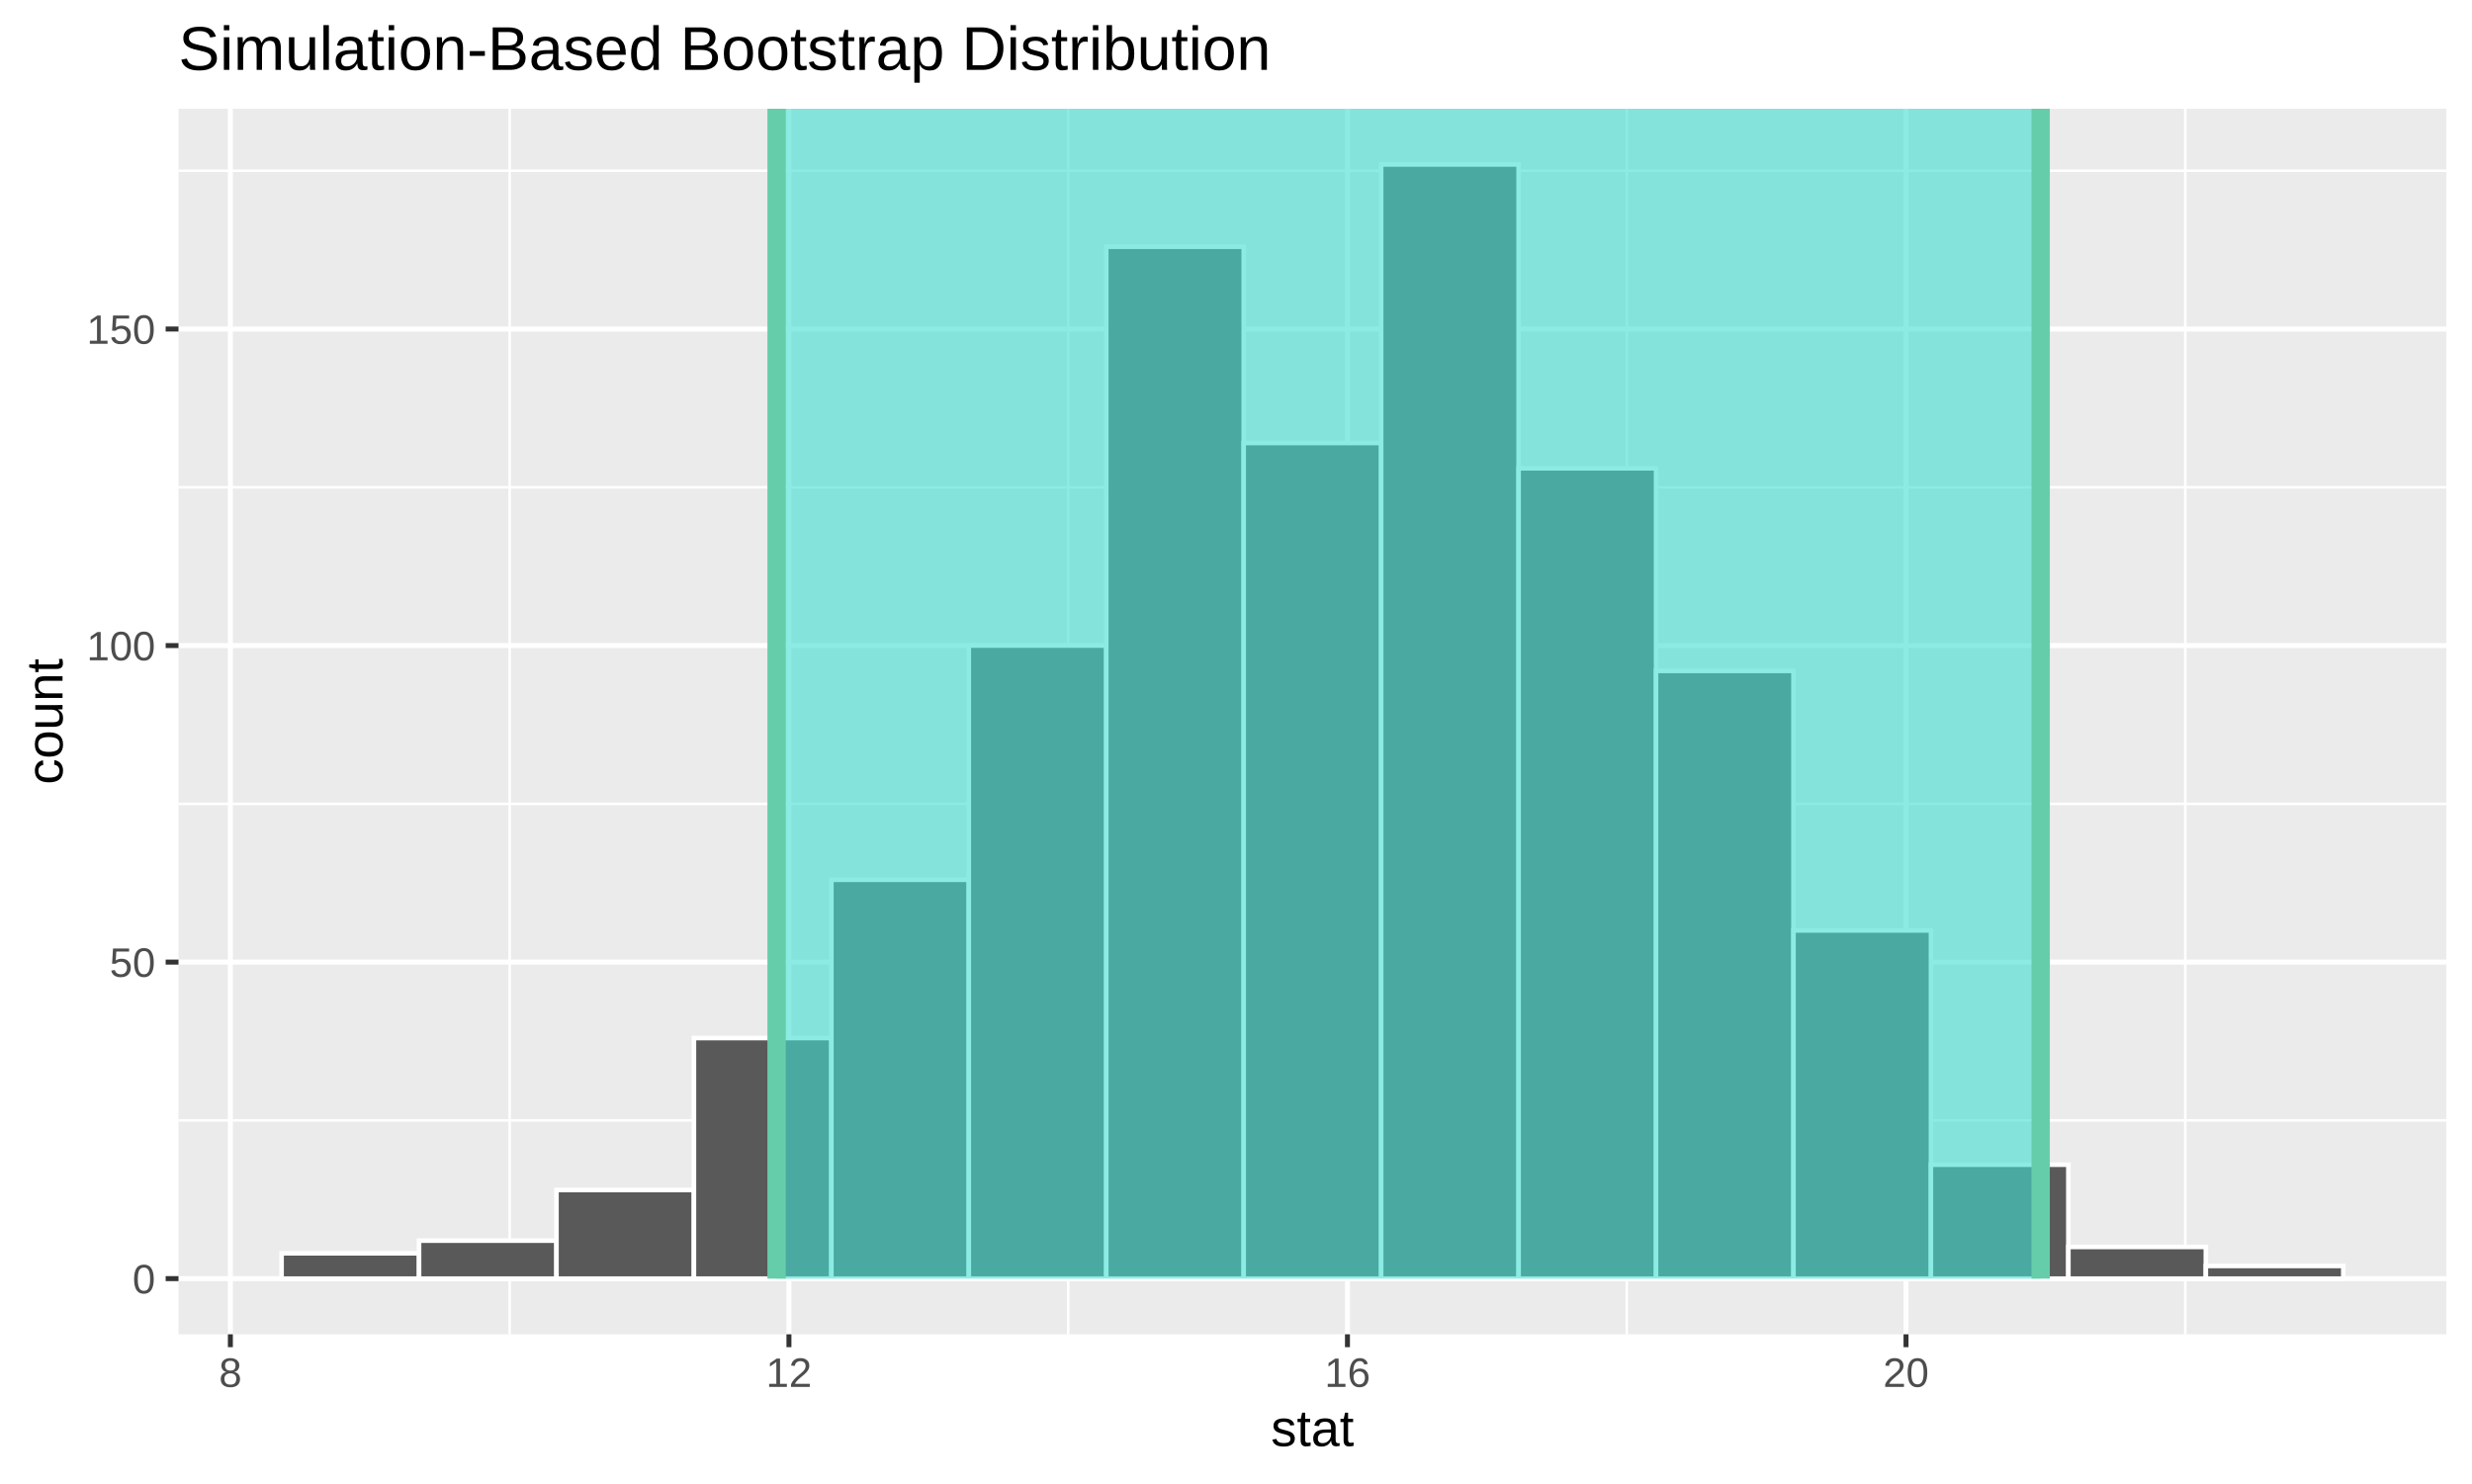
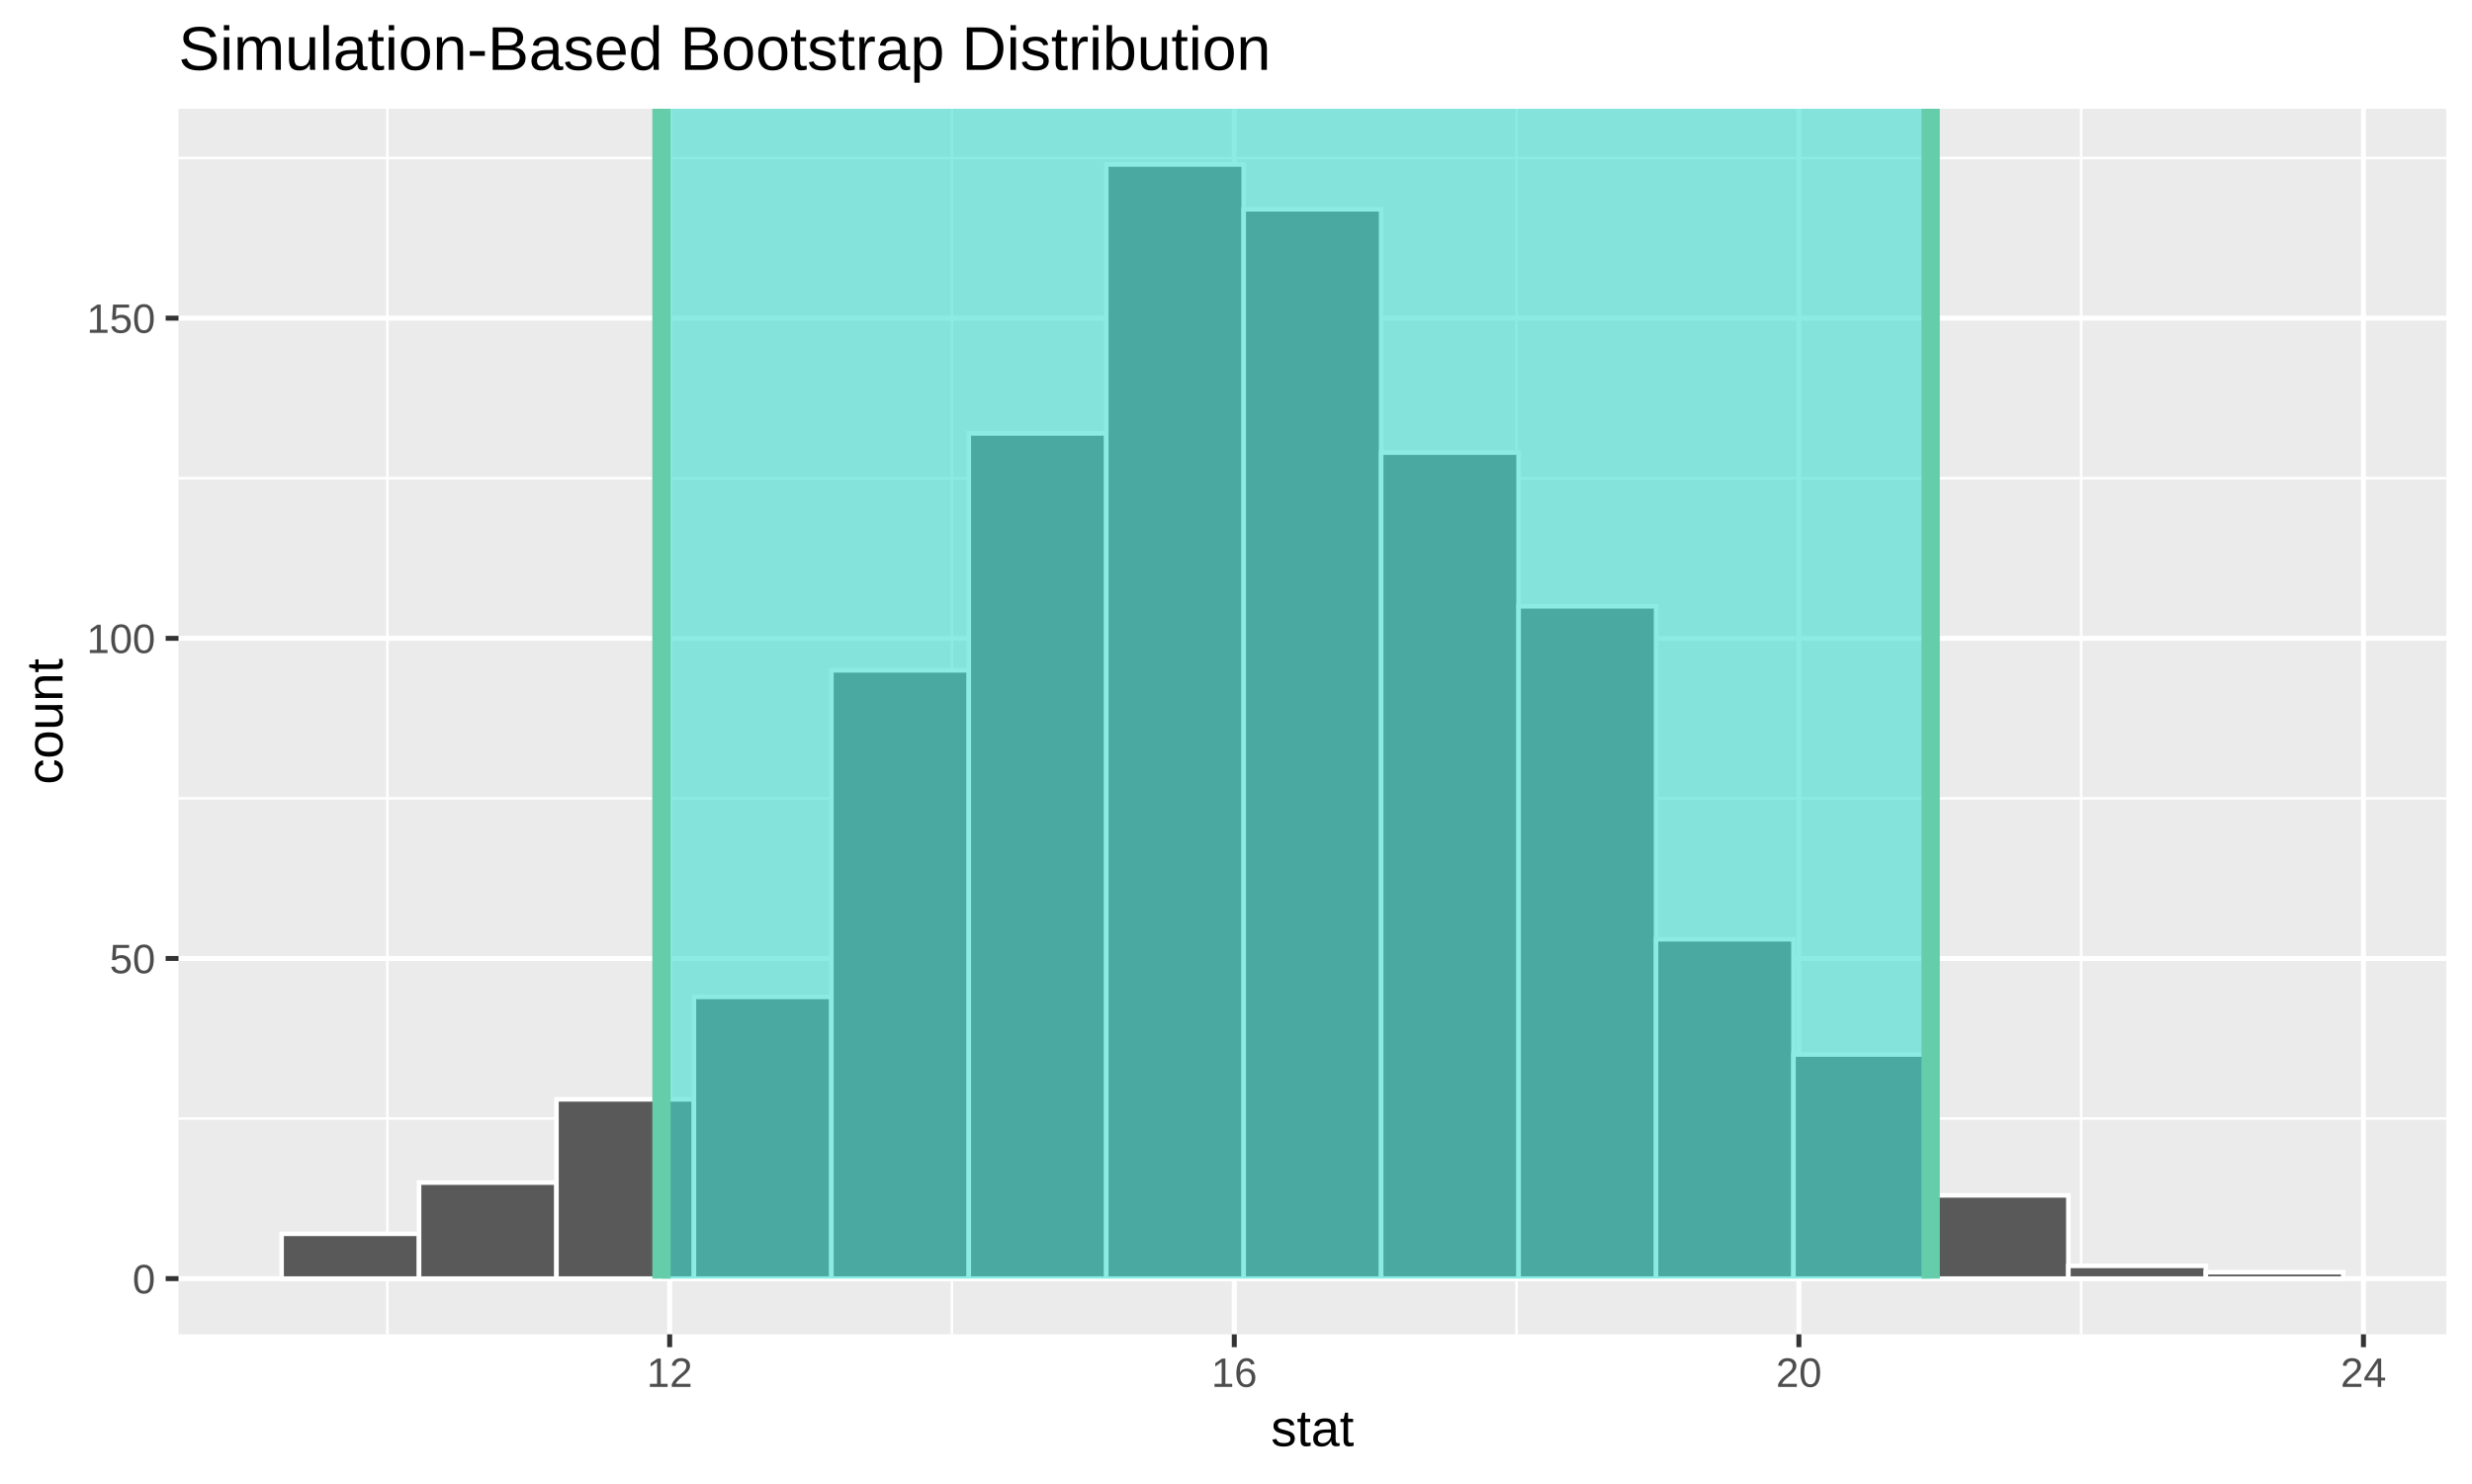
<svg xmlns="http://www.w3.org/2000/svg" viewBox="0 0 576.00 345.60">
  <defs>
    <style type="text/css">
    line, polyline, polygon, path, rect, circle {
      fill: none;
      stroke: #000000;
      stroke-linecap: round;
      stroke-linejoin: round;
      stroke-miterlimit: 10.00;
    }
  </style>
  </defs>
  <rect width="100%" height="100%" style="stroke: none; fill: #FFFFFF;" />
  <rect x="0" y="0.00" width="576.00" height="345.60" style="stroke-width: 1.16; stroke: #FFFFFF; fill: #FFFFFF;" />
  <defs>
    <clipPath id="cpNDEuNTl8NTcwLjAyfDMxMC45NXwyNS4zNA==">
      <rect x="41.59" y="25.34" width="528.43" height="285.61" />
    </clipPath>
  </defs>
  <rect x="41.59" y="25.34" width="528.43" height="285.61" style="stroke-width: 1.16; stroke: none; fill: #EBEBEB;" clip-path="url(#cpNDEuNTl8NTcwLjAyfDMxMC45NXwyNS4zNA==)" />
-   <polyline points="41.59,261.09 570.02,261.09 " style="stroke-width: 0.58; stroke: #FFFFFF; stroke-linecap: butt;" clip-path="url(#cpNDEuNTl8NTcwLjAyfDMxMC45NXwyNS4zNA==)" />
-   <polyline points="41.59,187.33 570.02,187.33 " style="stroke-width: 0.58; stroke: #FFFFFF; stroke-linecap: butt;" clip-path="url(#cpNDEuNTl8NTcwLjAyfDMxMC45NXwyNS4zNA==)" />
-   <polyline points="41.59,113.56 570.02,113.56 " style="stroke-width: 0.58; stroke: #FFFFFF; stroke-linecap: butt;" clip-path="url(#cpNDEuNTl8NTcwLjAyfDMxMC45NXwyNS4zNA==)" />
-   <polyline points="41.59,39.80 570.02,39.80 " style="stroke-width: 0.58; stroke: #FFFFFF; stroke-linecap: butt;" clip-path="url(#cpNDEuNTl8NTcwLjAyfDMxMC45NXwyNS4zNA==)" />
-   <polyline points="118.76,310.95 118.76,25.34 " style="stroke-width: 0.58; stroke: #FFFFFF; stroke-linecap: butt;" clip-path="url(#cpNDEuNTl8NTcwLjAyfDMxMC45NXwyNS4zNA==)" />
-   <polyline points="248.90,310.95 248.90,25.34 " style="stroke-width: 0.58; stroke: #FFFFFF; stroke-linecap: butt;" clip-path="url(#cpNDEuNTl8NTcwLjAyfDMxMC45NXwyNS4zNA==)" />
-   <polyline points="379.05,310.95 379.05,25.34 " style="stroke-width: 0.58; stroke: #FFFFFF; stroke-linecap: butt;" clip-path="url(#cpNDEuNTl8NTcwLjAyfDMxMC45NXwyNS4zNA==)" />
-   <polyline points="509.19,310.95 509.19,25.34 " style="stroke-width: 0.58; stroke: #FFFFFF; stroke-linecap: butt;" clip-path="url(#cpNDEuNTl8NTcwLjAyfDMxMC45NXwyNS4zNA==)" />
+   <polyline points="41.59,260.66 570.02,260.66 " style="stroke-width: 0.58; stroke: #FFFFFF; stroke-linecap: butt;" clip-path="url(#cpNDEuNTl8NTcwLjAyfDMxMC45NXwyNS4zNA==)" />
+   <polyline points="41.59,186.05 570.02,186.05 " style="stroke-width: 0.58; stroke: #FFFFFF; stroke-linecap: butt;" clip-path="url(#cpNDEuNTl8NTcwLjAyfDMxMC45NXwyNS4zNA==)" />
+   <polyline points="41.59,111.44 570.02,111.44 " style="stroke-width: 0.58; stroke: #FFFFFF; stroke-linecap: butt;" clip-path="url(#cpNDEuNTl8NTcwLjAyfDMxMC45NXwyNS4zNA==)" />
+   <polyline points="41.59,36.83 570.02,36.83 " style="stroke-width: 0.58; stroke: #FFFFFF; stroke-linecap: butt;" clip-path="url(#cpNDEuNTl8NTcwLjAyfDMxMC45NXwyNS4zNA==)" />
+   <polyline points="90.26,310.95 90.26,25.34 " style="stroke-width: 0.58; stroke: #FFFFFF; stroke-linecap: butt;" clip-path="url(#cpNDEuNTl8NTcwLjAyfDMxMC45NXwyNS4zNA==)" />
+   <polyline points="221.82,310.95 221.82,25.34 " style="stroke-width: 0.58; stroke: #FFFFFF; stroke-linecap: butt;" clip-path="url(#cpNDEuNTl8NTcwLjAyfDMxMC45NXwyNS4zNA==)" />
+   <polyline points="353.38,310.95 353.38,25.34 " style="stroke-width: 0.58; stroke: #FFFFFF; stroke-linecap: butt;" clip-path="url(#cpNDEuNTl8NTcwLjAyfDMxMC45NXwyNS4zNA==)" />
+   <polyline points="484.93,310.95 484.93,25.34 " style="stroke-width: 0.58; stroke: #FFFFFF; stroke-linecap: butt;" clip-path="url(#cpNDEuNTl8NTcwLjAyfDMxMC45NXwyNS4zNA==)" />
  <polyline points="41.59,297.97 570.02,297.97 " style="stroke-width: 1.16; stroke: #FFFFFF; stroke-linecap: butt;" clip-path="url(#cpNDEuNTl8NTcwLjAyfDMxMC45NXwyNS4zNA==)" />
-   <polyline points="41.59,224.21 570.02,224.21 " style="stroke-width: 1.16; stroke: #FFFFFF; stroke-linecap: butt;" clip-path="url(#cpNDEuNTl8NTcwLjAyfDMxMC45NXwyNS4zNA==)" />
-   <polyline points="41.59,150.44 570.02,150.44 " style="stroke-width: 1.16; stroke: #FFFFFF; stroke-linecap: butt;" clip-path="url(#cpNDEuNTl8NTcwLjAyfDMxMC45NXwyNS4zNA==)" />
-   <polyline points="41.59,76.68 570.02,76.68 " style="stroke-width: 1.16; stroke: #FFFFFF; stroke-linecap: butt;" clip-path="url(#cpNDEuNTl8NTcwLjAyfDMxMC45NXwyNS4zNA==)" />
-   <polyline points="53.68,310.95 53.68,25.34 " style="stroke-width: 1.16; stroke: #FFFFFF; stroke-linecap: butt;" clip-path="url(#cpNDEuNTl8NTcwLjAyfDMxMC45NXwyNS4zNA==)" />
-   <polyline points="183.83,310.95 183.83,25.34 " style="stroke-width: 1.16; stroke: #FFFFFF; stroke-linecap: butt;" clip-path="url(#cpNDEuNTl8NTcwLjAyfDMxMC45NXwyNS4zNA==)" />
-   <polyline points="313.97,310.95 313.97,25.34 " style="stroke-width: 1.16; stroke: #FFFFFF; stroke-linecap: butt;" clip-path="url(#cpNDEuNTl8NTcwLjAyfDMxMC45NXwyNS4zNA==)" />
-   <polyline points="444.12,310.95 444.12,25.34 " style="stroke-width: 1.16; stroke: #FFFFFF; stroke-linecap: butt;" clip-path="url(#cpNDEuNTl8NTcwLjAyfDMxMC45NXwyNS4zNA==)" />
-   <rect x="65.61" y="292.07" width="32.03" height="5.90" style="stroke-width: 1.07; stroke: #FFFFFF; stroke-linecap: square; stroke-linejoin: miter; fill: #595959;" clip-path="url(#cpNDEuNTl8NTcwLjAyfDMxMC45NXwyNS4zNA==)" />
-   <rect x="97.64" y="289.12" width="32.03" height="8.85" style="stroke-width: 1.07; stroke: #FFFFFF; stroke-linecap: square; stroke-linejoin: miter; fill: #595959;" clip-path="url(#cpNDEuNTl8NTcwLjAyfDMxMC45NXwyNS4zNA==)" />
-   <rect x="129.66" y="277.32" width="32.03" height="20.65" style="stroke-width: 1.07; stroke: #FFFFFF; stroke-linecap: square; stroke-linejoin: miter; fill: #595959;" clip-path="url(#cpNDEuNTl8NTcwLjAyfDMxMC45NXwyNS4zNA==)" />
-   <rect x="161.69" y="241.91" width="32.03" height="56.06" style="stroke-width: 1.07; stroke: #FFFFFF; stroke-linecap: square; stroke-linejoin: miter; fill: #595959;" clip-path="url(#cpNDEuNTl8NTcwLjAyfDMxMC45NXwyNS4zNA==)" />
-   <rect x="193.72" y="205.03" width="32.03" height="92.94" style="stroke-width: 1.07; stroke: #FFFFFF; stroke-linecap: square; stroke-linejoin: miter; fill: #595959;" clip-path="url(#cpNDEuNTl8NTcwLjAyfDMxMC45NXwyNS4zNA==)" />
-   <rect x="225.74" y="150.44" width="32.03" height="147.53" style="stroke-width: 1.07; stroke: #FFFFFF; stroke-linecap: square; stroke-linejoin: miter; fill: #595959;" clip-path="url(#cpNDEuNTl8NTcwLjAyfDMxMC45NXwyNS4zNA==)" />
-   <rect x="257.77" y="57.50" width="32.03" height="240.47" style="stroke-width: 1.07; stroke: #FFFFFF; stroke-linecap: square; stroke-linejoin: miter; fill: #595959;" clip-path="url(#cpNDEuNTl8NTcwLjAyfDMxMC45NXwyNS4zNA==)" />
-   <rect x="289.79" y="103.24" width="32.03" height="194.73" style="stroke-width: 1.07; stroke: #FFFFFF; stroke-linecap: square; stroke-linejoin: miter; fill: #595959;" clip-path="url(#cpNDEuNTl8NTcwLjAyfDMxMC45NXwyNS4zNA==)" />
-   <rect x="321.82" y="38.33" width="32.03" height="259.64" style="stroke-width: 1.07; stroke: #FFFFFF; stroke-linecap: square; stroke-linejoin: miter; fill: #595959;" clip-path="url(#cpNDEuNTl8NTcwLjAyfDMxMC45NXwyNS4zNA==)" />
-   <rect x="353.85" y="109.14" width="32.03" height="188.83" style="stroke-width: 1.07; stroke: #FFFFFF; stroke-linecap: square; stroke-linejoin: miter; fill: #595959;" clip-path="url(#cpNDEuNTl8NTcwLjAyfDMxMC45NXwyNS4zNA==)" />
-   <rect x="385.87" y="156.35" width="32.03" height="141.62" style="stroke-width: 1.07; stroke: #FFFFFF; stroke-linecap: square; stroke-linejoin: miter; fill: #595959;" clip-path="url(#cpNDEuNTl8NTcwLjAyfDMxMC45NXwyNS4zNA==)" />
-   <rect x="417.90" y="216.83" width="32.03" height="81.14" style="stroke-width: 1.07; stroke: #FFFFFF; stroke-linecap: square; stroke-linejoin: miter; fill: #595959;" clip-path="url(#cpNDEuNTl8NTcwLjAyfDMxMC45NXwyNS4zNA==)" />
-   <rect x="449.92" y="271.42" width="32.03" height="26.55" style="stroke-width: 1.07; stroke: #FFFFFF; stroke-linecap: square; stroke-linejoin: miter; fill: #595959;" clip-path="url(#cpNDEuNTl8NTcwLjAyfDMxMC45NXwyNS4zNA==)" />
-   <rect x="481.95" y="290.59" width="32.03" height="7.38" style="stroke-width: 1.07; stroke: #FFFFFF; stroke-linecap: square; stroke-linejoin: miter; fill: #595959;" clip-path="url(#cpNDEuNTl8NTcwLjAyfDMxMC45NXwyNS4zNA==)" />
-   <rect x="513.98" y="295.02" width="32.03" height="2.95" style="stroke-width: 1.07; stroke: #FFFFFF; stroke-linecap: square; stroke-linejoin: miter; fill: #595959;" clip-path="url(#cpNDEuNTl8NTcwLjAyfDMxMC45NXwyNS4zNA==)" />
-   <rect x="180.95" y="25.34" width="294.55" height="272.63" style="stroke-width: 1.07; stroke: none; stroke-linecap: square; stroke-linejoin: miter; fill: #40E0D0; fill-opacity: 0.60;" clip-path="url(#cpNDEuNTl8NTcwLjAyfDMxMC45NXwyNS4zNA==)" />
-   <line x1="180.95" y1="297.97" x2="180.95" y2="25.34" style="stroke-width: 4.27; stroke: #66CDAA; stroke-linecap: butt;" clip-path="url(#cpNDEuNTl8NTcwLjAyfDMxMC45NXwyNS4zNA==)" />
-   <line x1="475.49" y1="297.97" x2="475.49" y2="25.34" style="stroke-width: 4.27; stroke: #66CDAA; stroke-linecap: butt;" clip-path="url(#cpNDEuNTl8NTcwLjAyfDMxMC45NXwyNS4zNA==)" />
+   <polyline points="41.59,223.36 570.02,223.36 " style="stroke-width: 1.16; stroke: #FFFFFF; stroke-linecap: butt;" clip-path="url(#cpNDEuNTl8NTcwLjAyfDMxMC45NXwyNS4zNA==)" />
+   <polyline points="41.59,148.75 570.02,148.75 " style="stroke-width: 1.16; stroke: #FFFFFF; stroke-linecap: butt;" clip-path="url(#cpNDEuNTl8NTcwLjAyfDMxMC45NXwyNS4zNA==)" />
+   <polyline points="41.59,74.14 570.02,74.14 " style="stroke-width: 1.16; stroke: #FFFFFF; stroke-linecap: butt;" clip-path="url(#cpNDEuNTl8NTcwLjAyfDMxMC45NXwyNS4zNA==)" />
+   <polyline points="156.04,310.95 156.04,25.34 " style="stroke-width: 1.16; stroke: #FFFFFF; stroke-linecap: butt;" clip-path="url(#cpNDEuNTl8NTcwLjAyfDMxMC45NXwyNS4zNA==)" />
+   <polyline points="287.60,310.95 287.60,25.34 " style="stroke-width: 1.16; stroke: #FFFFFF; stroke-linecap: butt;" clip-path="url(#cpNDEuNTl8NTcwLjAyfDMxMC45NXwyNS4zNA==)" />
+   <polyline points="419.16,310.95 419.16,25.34 " style="stroke-width: 1.16; stroke: #FFFFFF; stroke-linecap: butt;" clip-path="url(#cpNDEuNTl8NTcwLjAyfDMxMC45NXwyNS4zNA==)" />
+   <polyline points="550.71,310.95 550.71,25.34 " style="stroke-width: 1.16; stroke: #FFFFFF; stroke-linecap: butt;" clip-path="url(#cpNDEuNTl8NTcwLjAyfDMxMC45NXwyNS4zNA==)" />
+   <rect x="65.61" y="287.52" width="32.03" height="10.45" style="stroke-width: 1.07; stroke: #FFFFFF; stroke-linecap: square; stroke-linejoin: miter; fill: #595959;" clip-path="url(#cpNDEuNTl8NTcwLjAyfDMxMC45NXwyNS4zNA==)" />
+   <rect x="97.64" y="275.59" width="32.03" height="22.38" style="stroke-width: 1.07; stroke: #FFFFFF; stroke-linecap: square; stroke-linejoin: miter; fill: #595959;" clip-path="url(#cpNDEuNTl8NTcwLjAyfDMxMC45NXwyNS4zNA==)" />
+   <rect x="129.66" y="256.19" width="32.03" height="41.78" style="stroke-width: 1.07; stroke: #FFFFFF; stroke-linecap: square; stroke-linejoin: miter; fill: #595959;" clip-path="url(#cpNDEuNTl8NTcwLjAyfDMxMC45NXwyNS4zNA==)" />
+   <rect x="161.69" y="232.31" width="32.03" height="65.66" style="stroke-width: 1.07; stroke: #FFFFFF; stroke-linecap: square; stroke-linejoin: miter; fill: #595959;" clip-path="url(#cpNDEuNTl8NTcwLjAyfDMxMC45NXwyNS4zNA==)" />
+   <rect x="193.72" y="156.21" width="32.03" height="141.76" style="stroke-width: 1.07; stroke: #FFFFFF; stroke-linecap: square; stroke-linejoin: miter; fill: #595959;" clip-path="url(#cpNDEuNTl8NTcwLjAyfDMxMC45NXwyNS4zNA==)" />
+   <rect x="225.74" y="101.00" width="32.03" height="196.97" style="stroke-width: 1.07; stroke: #FFFFFF; stroke-linecap: square; stroke-linejoin: miter; fill: #595959;" clip-path="url(#cpNDEuNTl8NTcwLjAyfDMxMC45NXwyNS4zNA==)" />
+   <rect x="257.77" y="38.33" width="32.03" height="259.64" style="stroke-width: 1.07; stroke: #FFFFFF; stroke-linecap: square; stroke-linejoin: miter; fill: #595959;" clip-path="url(#cpNDEuNTl8NTcwLjAyfDMxMC45NXwyNS4zNA==)" />
+   <rect x="289.79" y="48.77" width="32.03" height="249.20" style="stroke-width: 1.07; stroke: #FFFFFF; stroke-linecap: square; stroke-linejoin: miter; fill: #595959;" clip-path="url(#cpNDEuNTl8NTcwLjAyfDMxMC45NXwyNS4zNA==)" />
+   <rect x="321.82" y="105.47" width="32.03" height="192.50" style="stroke-width: 1.07; stroke: #FFFFFF; stroke-linecap: square; stroke-linejoin: miter; fill: #595959;" clip-path="url(#cpNDEuNTl8NTcwLjAyfDMxMC45NXwyNS4zNA==)" />
+   <rect x="353.85" y="141.29" width="32.03" height="156.68" style="stroke-width: 1.07; stroke: #FFFFFF; stroke-linecap: square; stroke-linejoin: miter; fill: #595959;" clip-path="url(#cpNDEuNTl8NTcwLjAyfDMxMC45NXwyNS4zNA==)" />
+   <rect x="385.87" y="218.88" width="32.03" height="79.09" style="stroke-width: 1.07; stroke: #FFFFFF; stroke-linecap: square; stroke-linejoin: miter; fill: #595959;" clip-path="url(#cpNDEuNTl8NTcwLjAyfDMxMC45NXwyNS4zNA==)" />
+   <rect x="417.90" y="245.74" width="32.03" height="52.23" style="stroke-width: 1.07; stroke: #FFFFFF; stroke-linecap: square; stroke-linejoin: miter; fill: #595959;" clip-path="url(#cpNDEuNTl8NTcwLjAyfDMxMC45NXwyNS4zNA==)" />
+   <rect x="449.92" y="278.57" width="32.03" height="19.40" style="stroke-width: 1.07; stroke: #FFFFFF; stroke-linecap: square; stroke-linejoin: miter; fill: #595959;" clip-path="url(#cpNDEuNTl8NTcwLjAyfDMxMC45NXwyNS4zNA==)" />
+   <rect x="481.95" y="294.99" width="32.03" height="2.98" style="stroke-width: 1.07; stroke: #FFFFFF; stroke-linecap: square; stroke-linejoin: miter; fill: #595959;" clip-path="url(#cpNDEuNTl8NTcwLjAyfDMxMC45NXwyNS4zNA==)" />
+   <rect x="513.98" y="296.48" width="32.03" height="1.49" style="stroke-width: 1.07; stroke: #FFFFFF; stroke-linecap: square; stroke-linejoin: miter; fill: #595959;" clip-path="url(#cpNDEuNTl8NTcwLjAyfDMxMC45NXwyNS4zNA==)" />
+   <rect x="154.13" y="25.34" width="295.73" height="272.63" style="stroke-width: 1.07; stroke: none; stroke-linecap: square; stroke-linejoin: miter; fill: #40E0D0; fill-opacity: 0.60;" clip-path="url(#cpNDEuNTl8NTcwLjAyfDMxMC45NXwyNS4zNA==)" />
+   <line x1="154.13" y1="297.97" x2="154.13" y2="25.34" style="stroke-width: 4.27; stroke: #66CDAA; stroke-linecap: butt;" clip-path="url(#cpNDEuNTl8NTcwLjAyfDMxMC45NXwyNS4zNA==)" />
+   <line x1="449.86" y1="297.97" x2="449.86" y2="25.34" style="stroke-width: 4.27; stroke: #66CDAA; stroke-linecap: butt;" clip-path="url(#cpNDEuNTl8NTcwLjAyfDMxMC45NXwyNS4zNA==)" />
  <defs>
    <clipPath id="cpMC4wMHw1NzYuMDB8MzQ1LjYwfDAuMDA=">
      <rect x="0.00" y="0.00" width="576.00" height="345.60" />
    </clipPath>
  </defs>
  <g clip-path="url(#cpMC4wMHw1NzYuMDB8MzQ1LjYwfDAuMDA=)">
    <text x="30.87" y="301.41" style="font-size: 9.60px; fill: #4D4D4D; font-family: Arial;" textLength="5.34px" lengthAdjust="spacingAndGlyphs">0</text>
  </g>
  <g clip-path="url(#cpMC4wMHw1NzYuMDB8MzQ1LjYwfDAuMDA=)">
-     <text x="25.54" y="227.64" style="font-size: 9.60px; fill: #4D4D4D; font-family: Arial;" textLength="10.68px" lengthAdjust="spacingAndGlyphs">50</text>
+     <text x="25.54" y="226.80" style="font-size: 9.60px; fill: #4D4D4D; font-family: Arial;" textLength="10.68px" lengthAdjust="spacingAndGlyphs">50</text>
  </g>
  <g clip-path="url(#cpMC4wMHw1NzYuMDB8MzQ1LjYwfDAuMDA=)">
-     <text x="20.20" y="153.88" style="font-size: 9.60px; fill: #4D4D4D; font-family: Arial;" textLength="16.02px" lengthAdjust="spacingAndGlyphs">100</text>
+     <text x="20.20" y="152.18" style="font-size: 9.60px; fill: #4D4D4D; font-family: Arial;" textLength="16.02px" lengthAdjust="spacingAndGlyphs">100</text>
  </g>
  <g clip-path="url(#cpMC4wMHw1NzYuMDB8MzQ1LjYwfDAuMDA=)">
-     <text x="20.20" y="80.12" style="font-size: 9.60px; fill: #4D4D4D; font-family: Arial;" textLength="16.02px" lengthAdjust="spacingAndGlyphs">150</text>
+     <text x="20.20" y="77.57" style="font-size: 9.60px; fill: #4D4D4D; font-family: Arial;" textLength="16.02px" lengthAdjust="spacingAndGlyphs">150</text>
  </g>
  <polyline points="38.60,297.97 41.59,297.97 " style="stroke-width: 1.16; stroke: #333333; stroke-linecap: butt;" clip-path="url(#cpMC4wMHw1NzYuMDB8MzQ1LjYwfDAuMDA=)" />
-   <polyline points="38.60,224.21 41.59,224.21 " style="stroke-width: 1.16; stroke: #333333; stroke-linecap: butt;" clip-path="url(#cpMC4wMHw1NzYuMDB8MzQ1LjYwfDAuMDA=)" />
-   <polyline points="38.60,150.44 41.59,150.44 " style="stroke-width: 1.16; stroke: #333333; stroke-linecap: butt;" clip-path="url(#cpMC4wMHw1NzYuMDB8MzQ1LjYwfDAuMDA=)" />
-   <polyline points="38.60,76.68 41.59,76.68 " style="stroke-width: 1.16; stroke: #333333; stroke-linecap: butt;" clip-path="url(#cpMC4wMHw1NzYuMDB8MzQ1LjYwfDAuMDA=)" />
-   <polyline points="53.68,313.94 53.68,310.95 " style="stroke-width: 1.16; stroke: #333333; stroke-linecap: butt;" clip-path="url(#cpMC4wMHw1NzYuMDB8MzQ1LjYwfDAuMDA=)" />
-   <polyline points="183.83,313.94 183.83,310.95 " style="stroke-width: 1.16; stroke: #333333; stroke-linecap: butt;" clip-path="url(#cpMC4wMHw1NzYuMDB8MzQ1LjYwfDAuMDA=)" />
-   <polyline points="313.97,313.94 313.97,310.95 " style="stroke-width: 1.16; stroke: #333333; stroke-linecap: butt;" clip-path="url(#cpMC4wMHw1NzYuMDB8MzQ1LjYwfDAuMDA=)" />
-   <polyline points="444.12,313.94 444.12,310.95 " style="stroke-width: 1.16; stroke: #333333; stroke-linecap: butt;" clip-path="url(#cpMC4wMHw1NzYuMDB8MzQ1LjYwfDAuMDA=)" />
+   <polyline points="38.60,223.36 41.59,223.36 " style="stroke-width: 1.16; stroke: #333333; stroke-linecap: butt;" clip-path="url(#cpMC4wMHw1NzYuMDB8MzQ1LjYwfDAuMDA=)" />
+   <polyline points="38.60,148.75 41.59,148.75 " style="stroke-width: 1.16; stroke: #333333; stroke-linecap: butt;" clip-path="url(#cpMC4wMHw1NzYuMDB8MzQ1LjYwfDAuMDA=)" />
+   <polyline points="38.60,74.14 41.59,74.14 " style="stroke-width: 1.16; stroke: #333333; stroke-linecap: butt;" clip-path="url(#cpMC4wMHw1NzYuMDB8MzQ1LjYwfDAuMDA=)" />
+   <polyline points="156.04,313.94 156.04,310.95 " style="stroke-width: 1.16; stroke: #333333; stroke-linecap: butt;" clip-path="url(#cpMC4wMHw1NzYuMDB8MzQ1LjYwfDAuMDA=)" />
+   <polyline points="287.60,313.94 287.60,310.95 " style="stroke-width: 1.16; stroke: #333333; stroke-linecap: butt;" clip-path="url(#cpMC4wMHw1NzYuMDB8MzQ1LjYwfDAuMDA=)" />
+   <polyline points="419.16,313.94 419.16,310.95 " style="stroke-width: 1.16; stroke: #333333; stroke-linecap: butt;" clip-path="url(#cpMC4wMHw1NzYuMDB8MzQ1LjYwfDAuMDA=)" />
+   <polyline points="550.71,313.94 550.71,310.95 " style="stroke-width: 1.16; stroke: #333333; stroke-linecap: butt;" clip-path="url(#cpMC4wMHw1NzYuMDB8MzQ1LjYwfDAuMDA=)" />
  <g clip-path="url(#cpMC4wMHw1NzYuMDB8MzQ1LjYwfDAuMDA=)">
-     <text x="51.01" y="323.20" style="font-size: 9.60px; fill: #4D4D4D; font-family: Arial;" textLength="5.34px" lengthAdjust="spacingAndGlyphs">8</text>
+     <text x="150.70" y="323.20" style="font-size: 9.60px; fill: #4D4D4D; font-family: Arial;" textLength="10.68px" lengthAdjust="spacingAndGlyphs">12</text>
  </g>
  <g clip-path="url(#cpMC4wMHw1NzYuMDB8MzQ1LjYwfDAuMDA=)">
-     <text x="178.49" y="323.20" style="font-size: 9.60px; fill: #4D4D4D; font-family: Arial;" textLength="10.68px" lengthAdjust="spacingAndGlyphs">12</text>
+     <text x="282.26" y="323.20" style="font-size: 9.60px; fill: #4D4D4D; font-family: Arial;" textLength="10.68px" lengthAdjust="spacingAndGlyphs">16</text>
  </g>
  <g clip-path="url(#cpMC4wMHw1NzYuMDB8MzQ1LjYwfDAuMDA=)">
-     <text x="308.64" y="323.20" style="font-size: 9.60px; fill: #4D4D4D; font-family: Arial;" textLength="10.68px" lengthAdjust="spacingAndGlyphs">16</text>
+     <text x="413.82" y="323.20" style="font-size: 9.60px; fill: #4D4D4D; font-family: Arial;" textLength="10.68px" lengthAdjust="spacingAndGlyphs">20</text>
  </g>
  <g clip-path="url(#cpMC4wMHw1NzYuMDB8MzQ1LjYwfDAuMDA=)">
-     <text x="438.78" y="323.20" style="font-size: 9.60px; fill: #4D4D4D; font-family: Arial;" textLength="10.68px" lengthAdjust="spacingAndGlyphs">20</text>
+     <text x="545.37" y="323.20" style="font-size: 9.60px; fill: #4D4D4D; font-family: Arial;" textLength="10.68px" lengthAdjust="spacingAndGlyphs">24</text>
  </g>
  <g clip-path="url(#cpMC4wMHw1NzYuMDB8MzQ1LjYwfDAuMDA=)">
    <text x="296.14" y="336.98" style="font-size: 12.00px; font-family: Arial;" textLength="19.34px" lengthAdjust="spacingAndGlyphs">stat</text>
  </g>
  <g clip-path="url(#cpMC4wMHw1NzYuMDB8MzQ1LjYwfDAuMDA=)">
    <text transform="translate(14.57,182.83) rotate(-90)" style="font-size: 12.00px; font-family: Arial;" textLength="29.36px" lengthAdjust="spacingAndGlyphs">count</text>
  </g>
  <g clip-path="url(#cpMC4wMHw1NzYuMDB8MzQ1LjYwfDAuMDA=)">
    <text x="41.59" y="16.29" style="font-size: 14.40px; font-family: Arial;" textLength="254.52px" lengthAdjust="spacingAndGlyphs">Simulation-Based Bootstrap Distribution</text>
  </g>
</svg>
